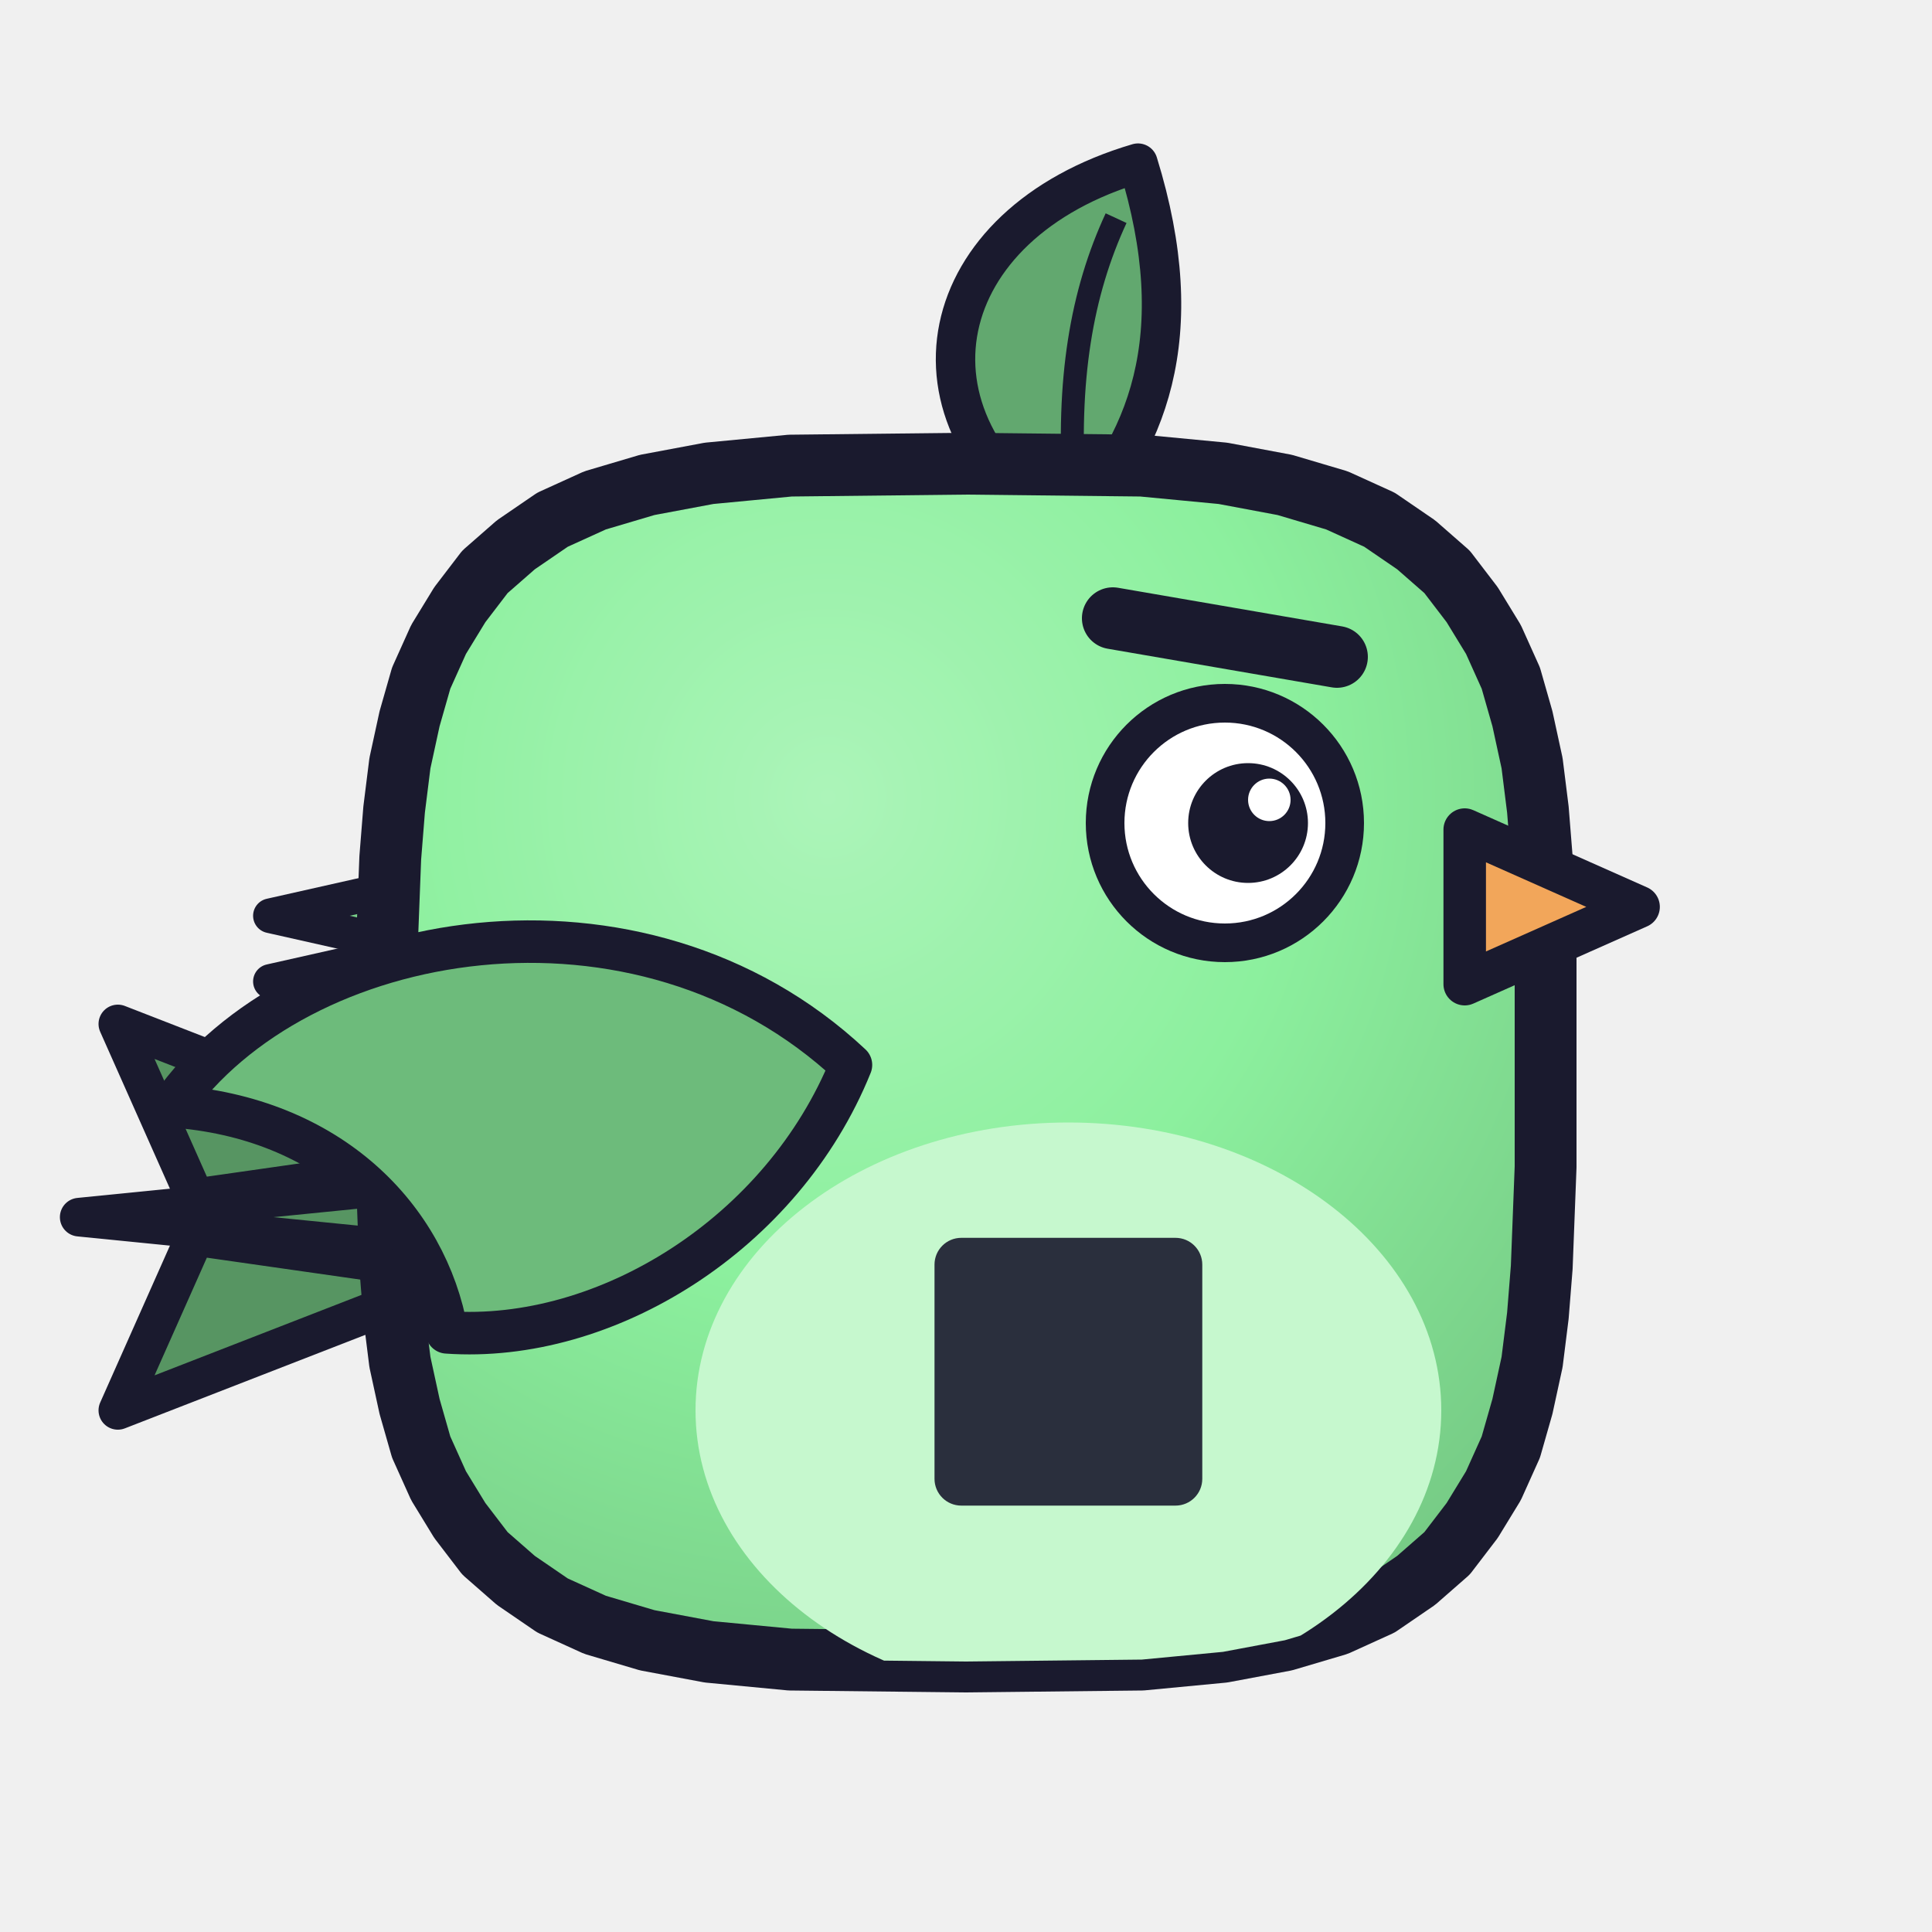
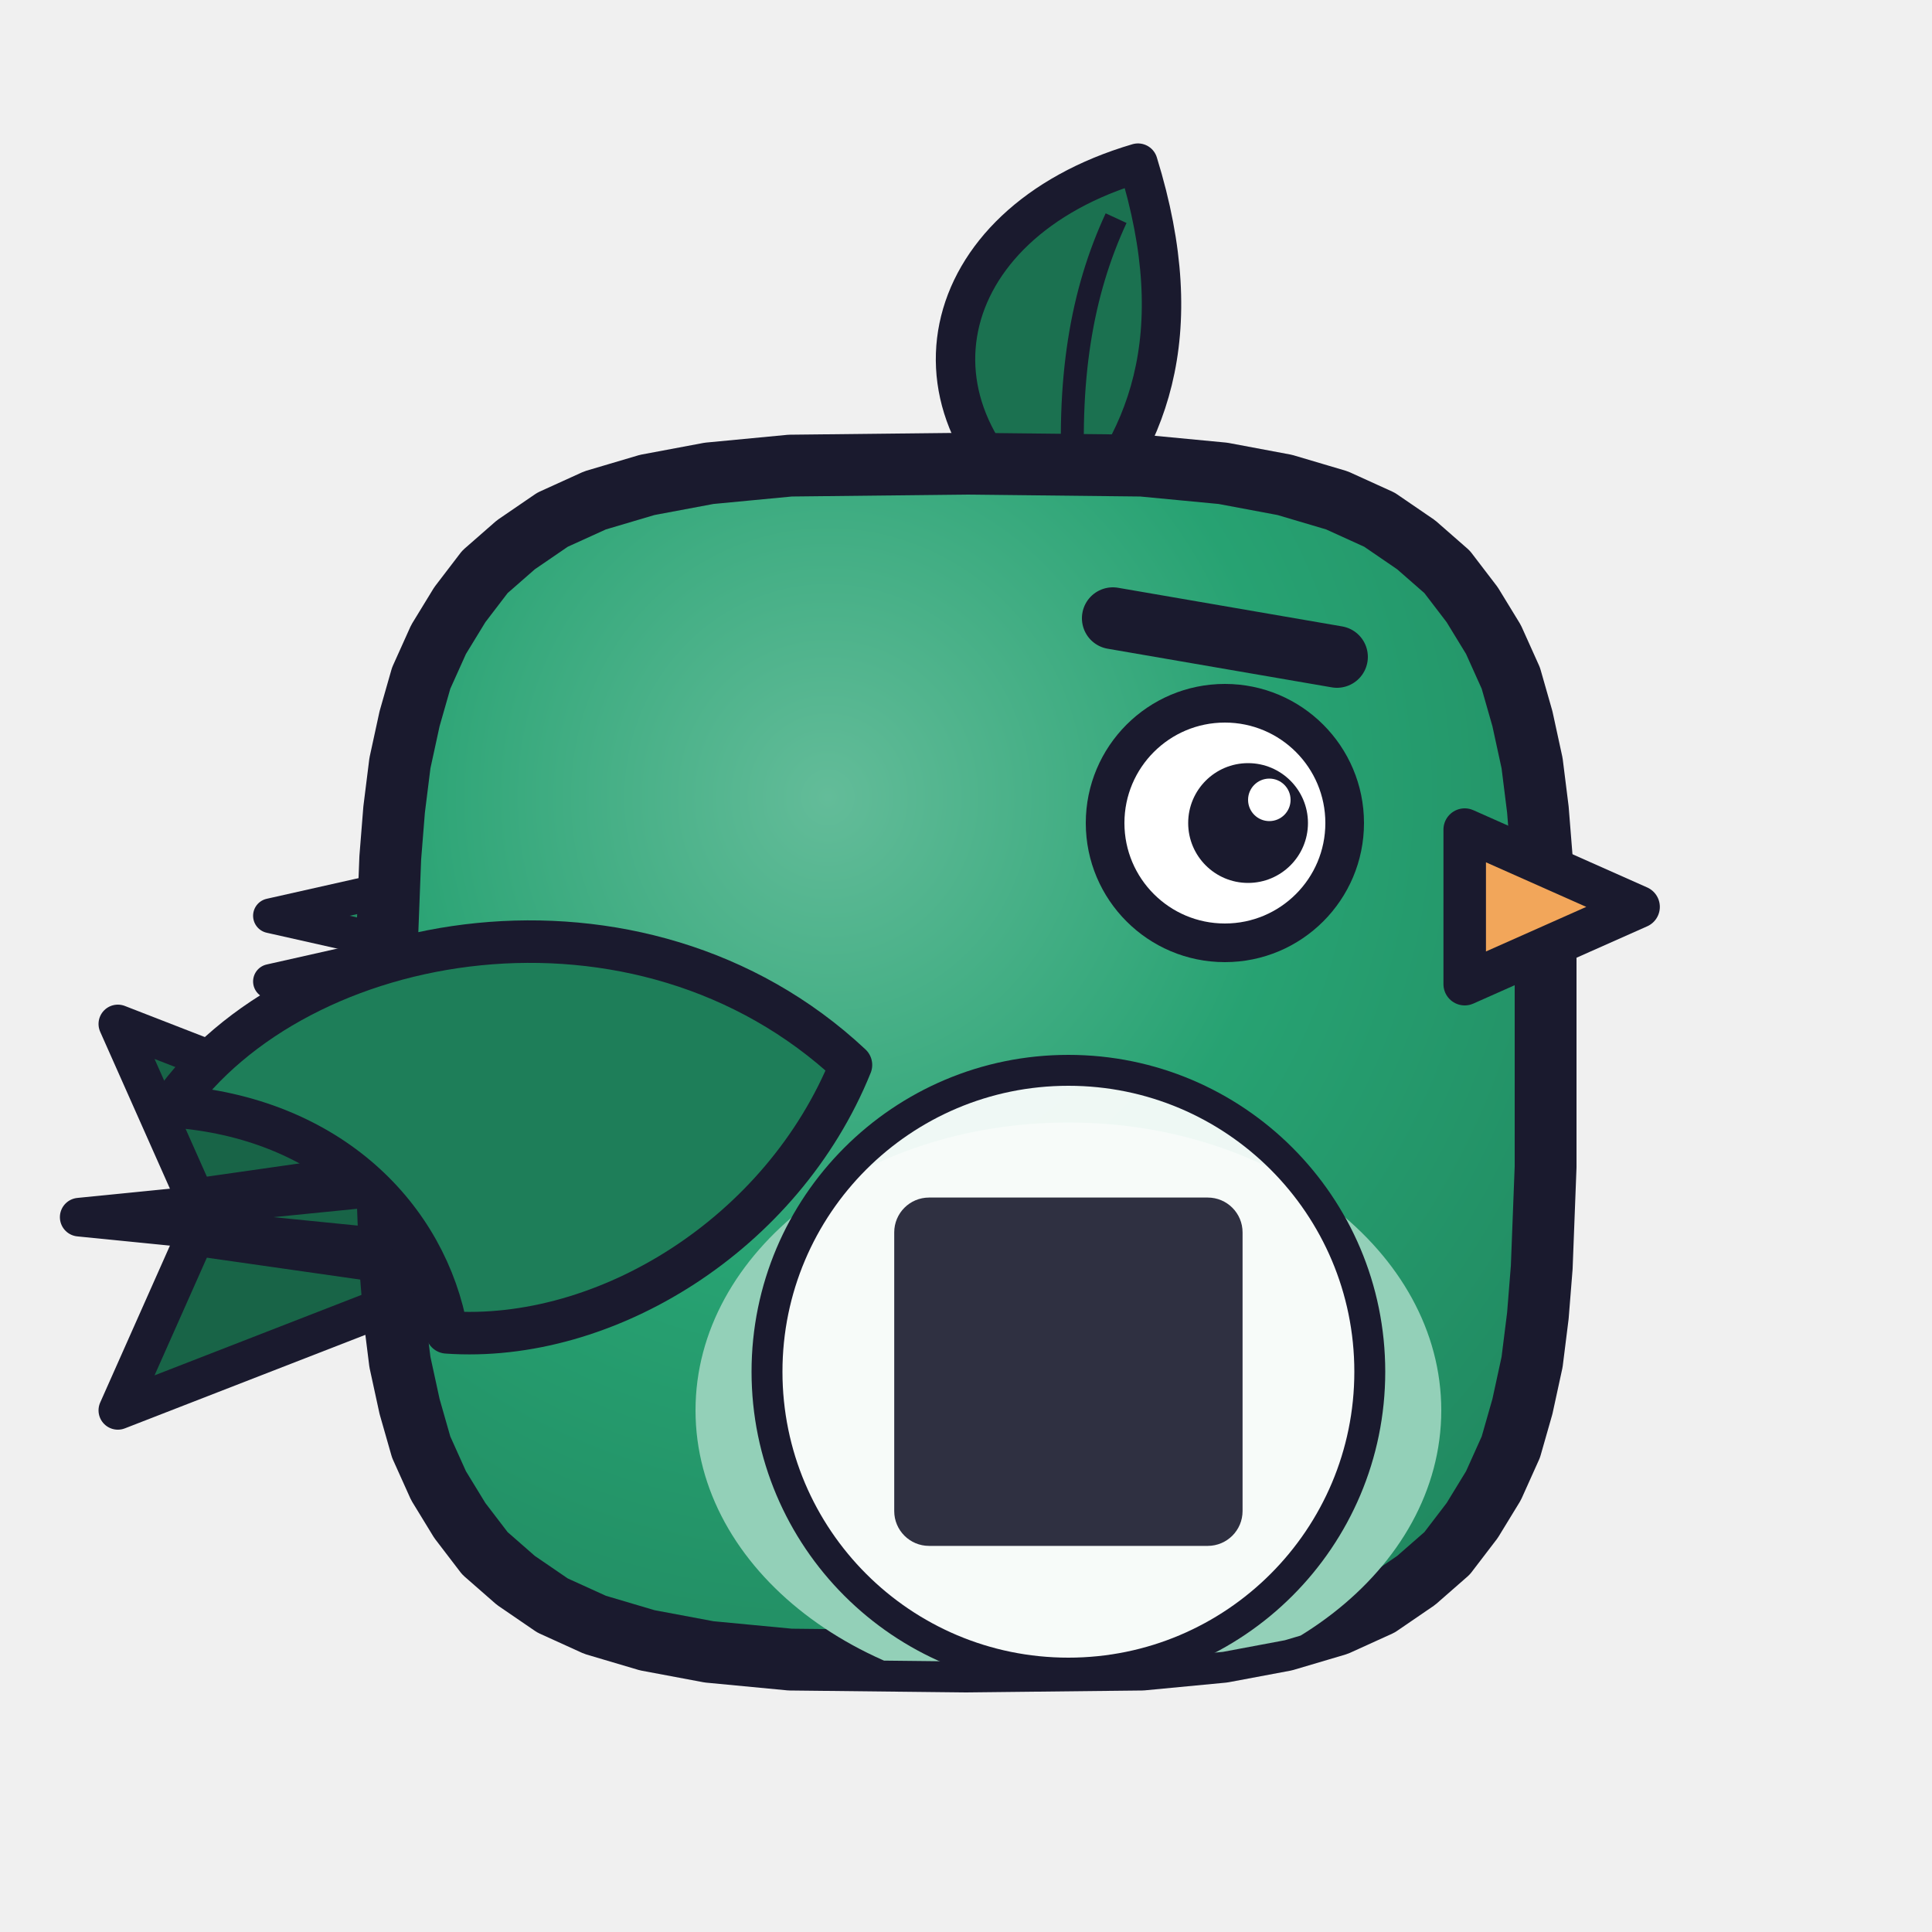
- <svg xmlns="http://www.w3.org/2000/svg" viewBox="0 0 100 100" data-kind="color" data-color="green" data-side-frame="2" data-ver="5" data-character="새싹">
+ <svg xmlns="http://www.w3.org/2000/svg" viewBox="0 0 100 100" data-kind="color" data-color="green" data-side-frame="2" data-ver="7a" data-character="새싹">
  <defs>
    <radialGradient id="gsgreen" cx="38%" cy="28%" r="80%">
-       <stop offset="0" stop-color="#ACF4B9" />
-       <stop offset=".5" stop-color="#8CF09E" />
-       <stop offset="1" stop-color="#77CC86" />
+       <stop offset="0" stop-color="#63BC99" />
+       <stop offset=".5" stop-color="#27A272" />
+       <stop offset="1" stop-color="#218A61" />
    </radialGradient>
    <clipPath id="csgreen">
      <path d="M50 24 59.1 24.1 63.3 24.5 66.5 25.1 69.2 25.9 71.4 26.9 73.3 28.2 74.9 29.6 76.2 31.3 77.3 33.1 78.2 35.1 78.8 37.2 79.3 39.5 79.6 41.9 79.8 44.4 79.9 47 80 49.6 80 52.3 80 55 80 57.7 80 60.4 79.9 63 79.8 65.6 79.6 68.1 79.3 70.5 78.8 72.8 78.2 74.9 77.3 76.9 76.2 78.7 74.9 80.4 73.3 81.8 71.4 83.1 69.2 84.1 66.5 84.9 63.3 85.5 59.1 85.9 50 86 40.9 85.9 36.7 85.5 33.5 84.9 30.8 84.1 28.6 83.1 26.7 81.8 25.1 80.4 23.8 78.7 22.7 76.9 21.8 74.9 21.2 72.8 20.7 70.5 20.4 68.1 20.2 65.6 20.1 63 20 60.4 20 57.7 20 55 20 52.3 20 49.6 20.1 47 20.2 44.4 20.4 41.9 20.7 39.5 21.2 37.2 21.8 35.1 22.7 33.1 23.8 31.3 25.1 29.6 26.7 28.2 28.6 26.9 30.8 25.9 33.5 25.1 36.7 24.5 40.9 24.1Z" />
    </clipPath>
  </defs>
-   <g fill="#579562" stroke="#1A1A2E" stroke-width="2" stroke-linejoin="round">
+   <g fill="#186447" stroke="#1A1A2E" stroke-width="2" stroke-linejoin="round">
    <path d="M24.1 60 L6.1 53 L10.1 62Z" />
    <path d="M24.1 66 L6.1 73 L10.1 64Z" />
    <path d="M24.1 61 L4.1 63 L24.1 65Z" />
  </g>
  <g transform="translate(54.6 25) rotate(-12) scale(.85)">
-     <path d="M0 3 C-9 -6 -4 -17 9 -18 C10 -7 6 -1 0 3Z" fill="#62A86F" stroke="#1A1A2E" stroke-width="2.4" stroke-linejoin="round" />
+     <path d="M0 3 C-9 -6 -4 -17 9 -18 C10 -7 6 -1 0 3Z" fill="#1B7150" stroke="#1A1A2E" stroke-width="2.4" stroke-linejoin="round" />
    <path d="M1 1 C2 -6 4 -11 7 -15" fill="none" stroke="#1A1A2E" stroke-width="1.4" />
  </g>
-   <path transform="translate(0 -2)" d="M22 47.6 L14 49.4 L22 51.2Z" fill="#78CE88" stroke="#1A1A2E" stroke-width="1.8" stroke-linejoin="round" />
-   <path transform="translate(0 -2)" d="M22 51 L14 52.8 L22 54.6Z" fill="#78CE88" stroke="#1A1A2E" stroke-width="1.8" stroke-linejoin="round" />
+   <path transform="translate(0 -2)" d="M22 47.6 L14 49.4 L22 51.2Z" fill="#228B62" stroke="#1A1A2E" stroke-width="1.8" stroke-linejoin="round" />
+   <path transform="translate(0 -2)" d="M22 51 L14 52.8 L22 54.6Z" fill="#228B62" stroke="#1A1A2E" stroke-width="1.8" stroke-linejoin="round" />
  <path d="M50 24 59.1 24.1 63.3 24.5 66.5 25.1 69.2 25.9 71.4 26.9 73.3 28.2 74.9 29.6 76.2 31.3 77.3 33.1 78.2 35.1 78.8 37.2 79.3 39.5 79.6 41.9 79.8 44.4 79.9 47 80 49.6 80 52.3 80 55 80 57.7 80 60.4 79.9 63 79.8 65.6 79.6 68.1 79.3 70.5 78.8 72.8 78.2 74.9 77.3 76.9 76.2 78.7 74.9 80.4 73.3 81.8 71.4 83.1 69.2 84.1 66.5 84.9 63.3 85.5 59.1 85.9 50 86 40.9 85.9 36.7 85.5 33.5 84.9 30.8 84.1 28.6 83.1 26.7 81.8 25.1 80.4 23.8 78.7 22.7 76.9 21.8 74.9 21.2 72.8 20.7 70.5 20.4 68.1 20.2 65.6 20.1 63 20 60.4 20 57.7 20 55 20 52.3 20 49.6 20.1 47 20.2 44.4 20.4 41.9 20.7 39.5 21.2 37.2 21.8 35.1 22.7 33.1 23.8 31.3 25.1 29.6 26.7 28.2 28.6 26.9 30.8 25.9 33.5 25.1 36.7 24.5 40.9 24.1Z" fill="url(#gsgreen)" stroke="#1A1A2E" stroke-width="3.2" stroke-linejoin="round" />
  <g clip-path="url(#csgreen)">
-     <ellipse cx="55.3" cy="73" rx="19.3" ry="14.9" fill="#C6F8CE" />
+     <ellipse cx="55.3" cy="73" rx="19.3" ry="14.9" fill="#93D0B8" />
  </g>
-   <g transform="translate(55.3 71) scale(0.462) translate(-50 -50)">
+   <circle cx="55.3" cy="71" r="15.6" fill="#FFFFFF" fill-opacity=".92" stroke="#1A1A2E" stroke-width="1.6" />
+   <g transform="translate(55.3 71) scale(0.601) translate(-50 -50)">
    <rect x="35" y="35" width="30" height="30" rx="3" fill="#1A1A2E" fill-opacity=".9" />
  </g>
  <path d="M69.2 34 Q63.4 33 57.6 32" fill="none" stroke="#1A1A2E" stroke-width="3.2" stroke-linecap="round" />
  <circle cx="63.4" cy="42.6" r="6.2" fill="#fff" stroke="#1A1A2E" stroke-width="2" />
  <circle cx="64.6" cy="42.6" r="3.1" fill="#1A1A2E" />
  <circle cx="65.7" cy="41.4" r="1.1" fill="#fff" />
  <path d="M75.813 42.94 L84.813 46.94 L75.813 50.94Z" fill="#F2A65A" stroke="#1A1A2E" stroke-width="2.2" stroke-linejoin="round" />
  <path d="M75.813 42.94 L84.813 46.94 L75.813 50.94Z" fill="none" stroke="#fff" stroke-opacity=".0" />
  <g transform="rotate(-10 47 54.6)">
-     <path d="M47 54.6 C38 42.6 20 42.6 12 50.6 C20 52.6 24 58.6 24 64.6 C32 66.6 42 62.6 47 54.6Z" transform="translate(-3 0)" fill="#6DBB7B" stroke="#1A1A2E" stroke-width="2.2" stroke-linejoin="round" />
+     <path d="M47 54.6 C38 42.6 20 42.6 12 50.6 C20 52.6 24 58.6 24 64.6 C32 66.6 42 62.6 47 54.6Z" transform="translate(-3 0)" fill="#1E7E59" stroke="#1A1A2E" stroke-width="2.2" stroke-linejoin="round" />
  </g>
</svg>
